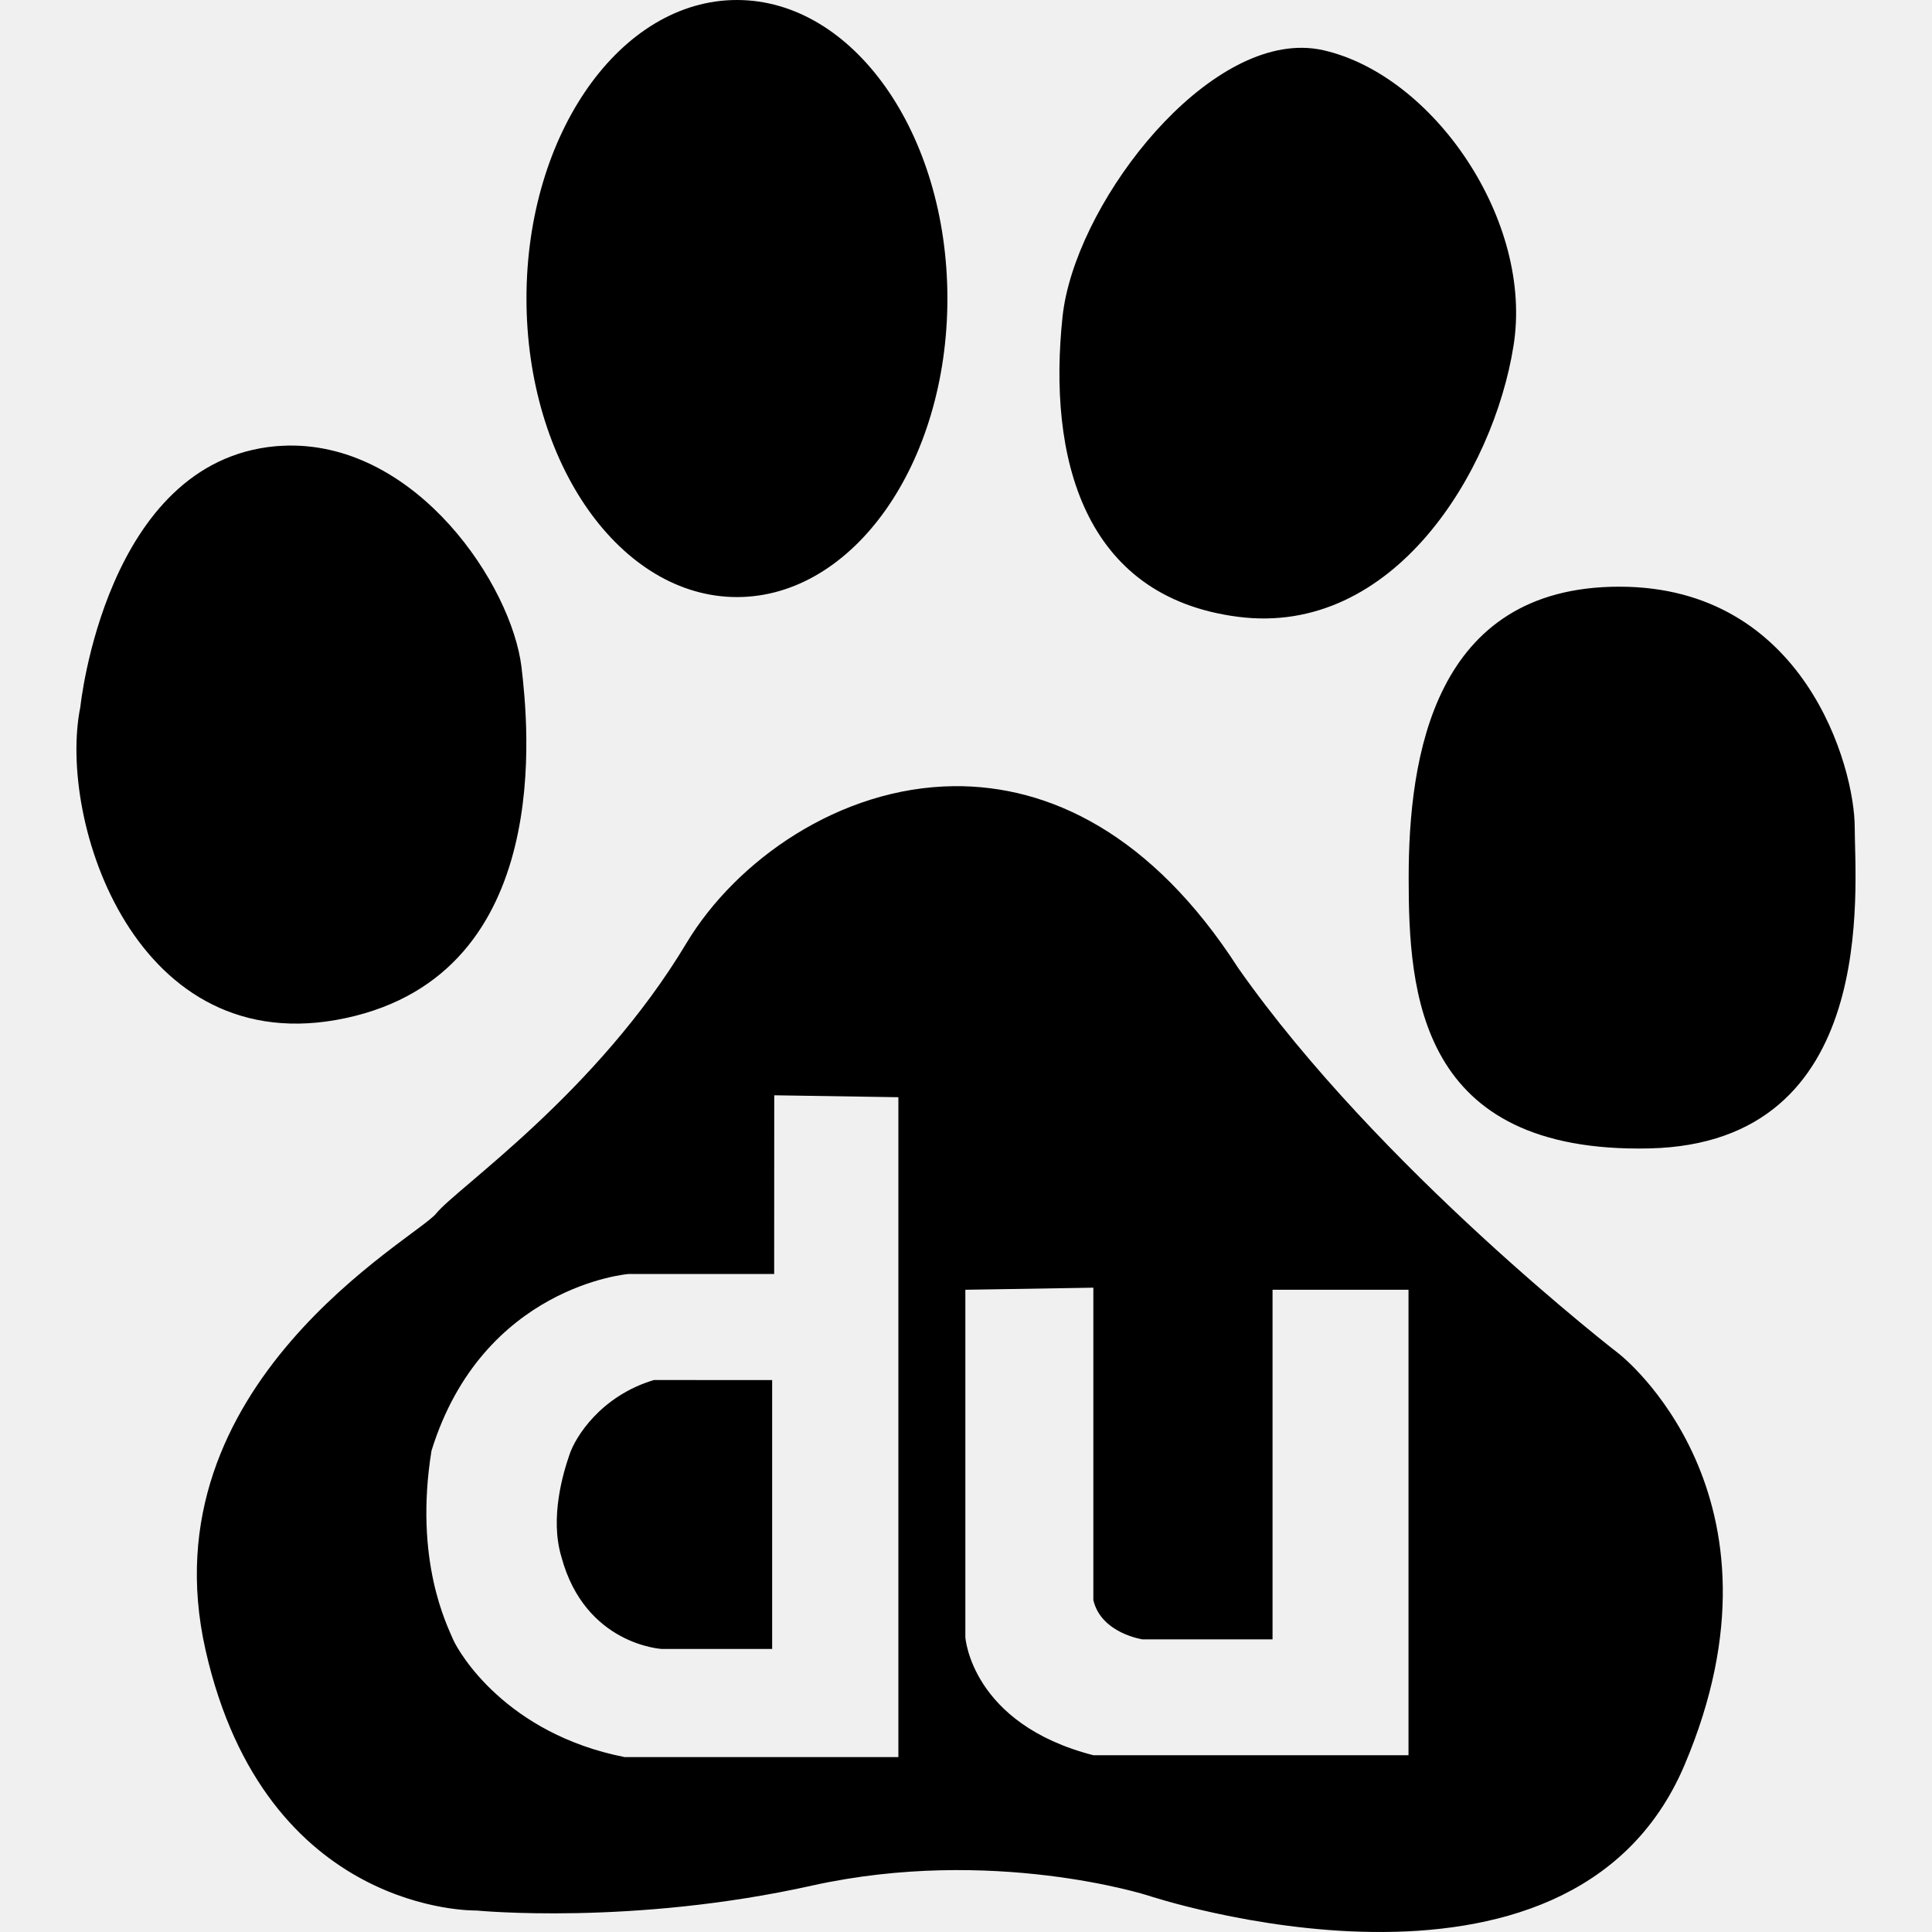
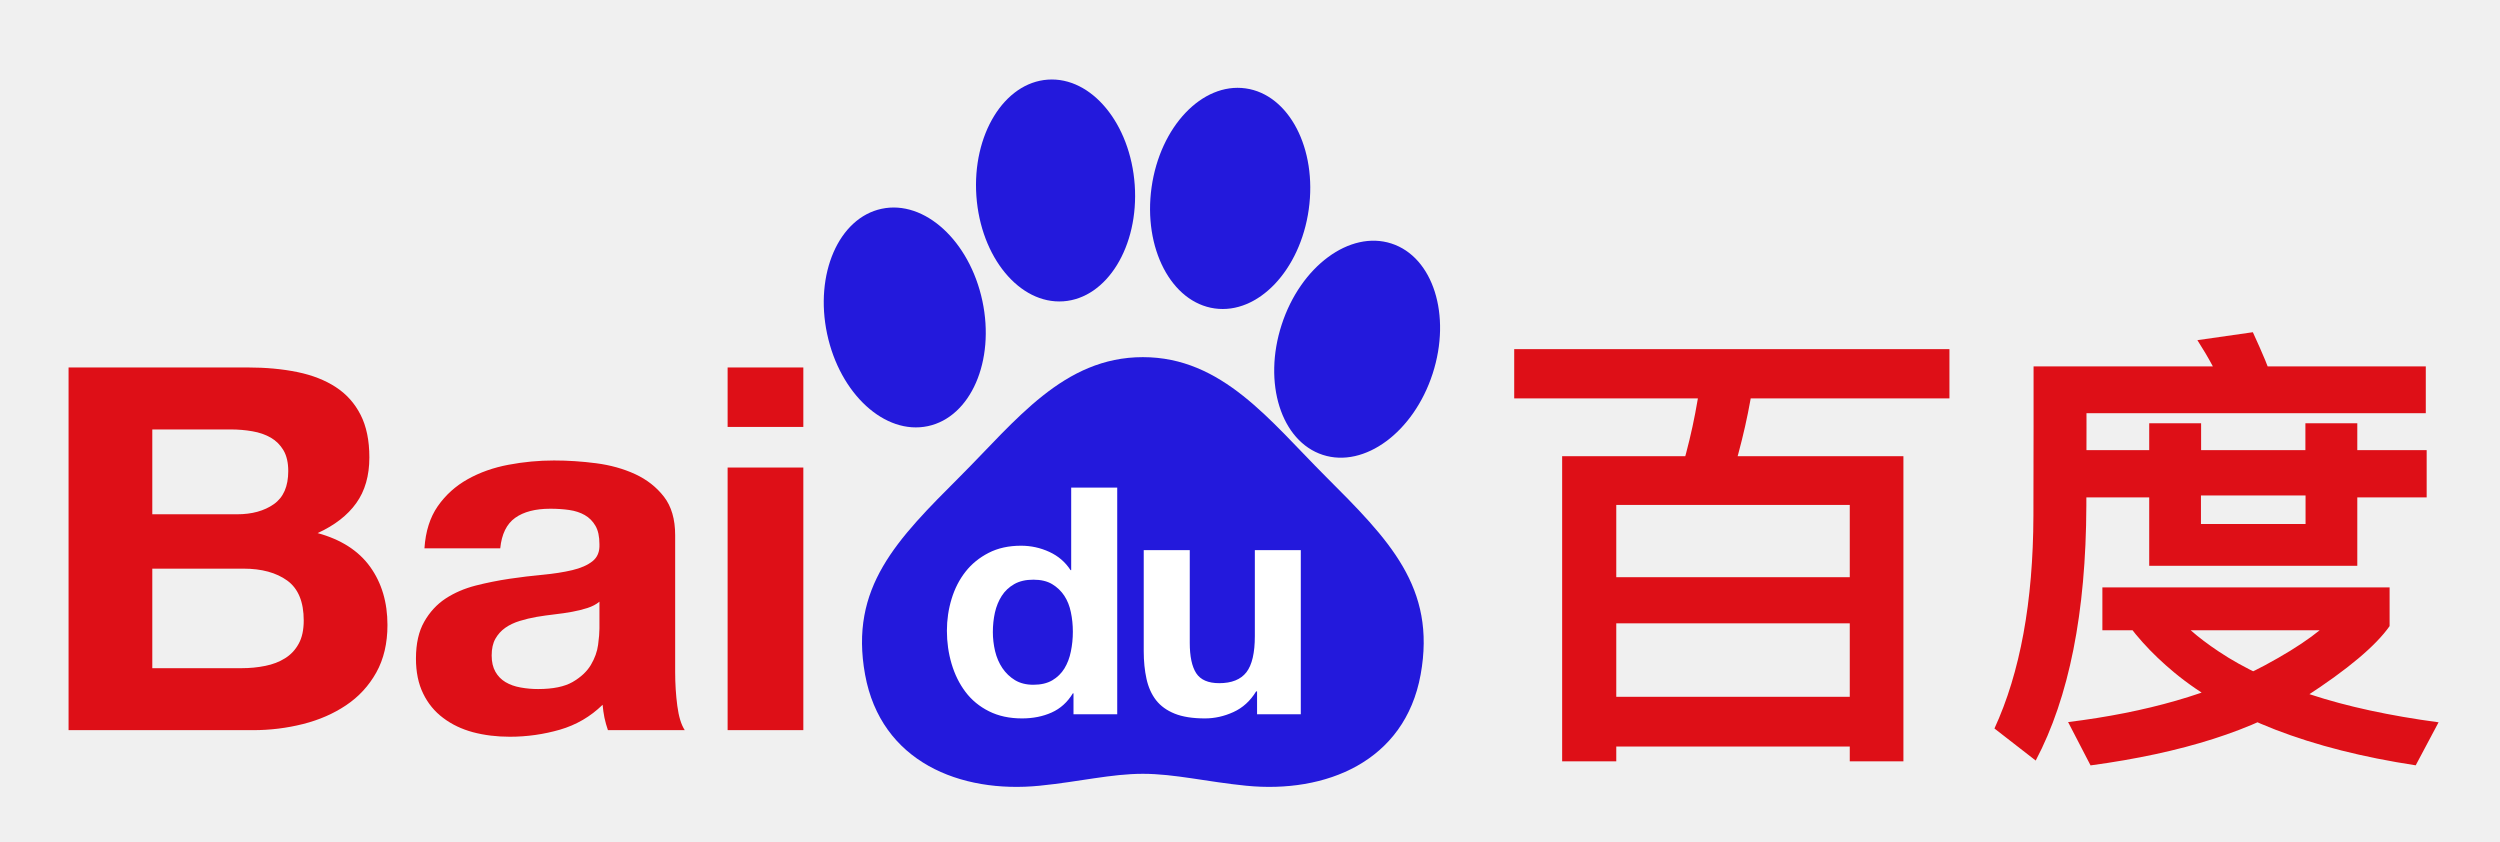
- <svg xmlns="http://www.w3.org/2000/svg" role="img" viewBox="0 0 24 24">
-   <path d="M9.154 0C7.71 0 6.54 1.658 6.54 3.707c0 2.051 1.171 3.71 2.615 3.71 1.446 0 2.614-1.659 2.614-3.71C11.768 1.658 10.6 0 9.154 0zm7.025.594C14.86.58 13.347 2.589 13.2 3.927c-.187 1.745.25 3.487 2.179 3.735 1.933.25 3.175-1.806 3.422-3.364.252-1.555-.995-3.364-2.362-3.674a1.218 1.218 0 0 0-.261-.03zM3.582 5.535a2.811 2.811 0 0 0-.156.008c-2.118.19-2.428 3.24-2.428 3.24-.287 1.41.686 4.425 3.297 3.864 2.617-.561 2.262-3.68 2.183-4.362-.125-1.018-1.292-2.773-2.896-2.75zm16.534 1.753c-2.308 0-2.617 2.119-2.617 3.616 0 1.43.121 3.425 2.988 3.362 2.867-.063 2.553-3.238 2.553-3.988 0-.745-.62-2.99-2.924-2.99zm-8.264 2.478c-1.424.014-2.708.925-3.323 1.947-1.118 1.868-2.863 3.05-3.112 3.363-.25.309-3.61 2.116-2.864 5.42.746 3.301 3.365 3.237 3.365 3.237s1.93.19 4.171-.31c2.24-.495 4.17.123 4.17.123s5.233 1.748 6.665-1.616c1.43-3.364-.808-5.109-.808-5.109s-2.99-2.306-4.736-4.798c-1.072-1.665-2.348-2.268-3.528-2.257zm-2.234 3.84l1.542.024v8.197H7.758c-1.47-.291-2.055-1.292-2.13-1.462-.072-.173-.488-.976-.268-2.343.635-2.049 2.447-2.196 2.447-2.196h1.81zm3.964 2.39v3.881c.096.413.612.488.612.488h1.614v-4.343h1.689v5.782h-3.915c-1.517-.39-1.59-1.465-1.59-1.465v-4.317zm-5.458 1.147c-.66.197-.978.708-1.05.928-.076.22-.247.78-.1 1.269.294 1.095 1.248 1.144 1.248 1.144h1.37v-3.34z" />
+ <svg xmlns="http://www.w3.org/2000/svg" viewBox="0 0 315 106">
+   <path fill="#DE0F17" d="M19.19 64.80L19.19 54.11L29.07 54.11Q30.48 54.11 31.79 54.34Q33.10 54.56 34.11 55.14Q35.11 55.71 35.72 56.74Q36.32 57.76 36.32 59.36Q36.32 62.24 34.51 63.52Q32.69 64.80 29.87 64.80ZM8.64 46.30L8.64 92.00L31.89 92.00Q35.11 92.00 38.17 91.23Q41.23 90.46 43.61 88.86Q46.00 87.26 47.41 84.74Q48.82 82.21 48.82 78.75Q48.82 74.46 46.64 71.42Q44.45 68.38 40.02 67.17Q43.24 65.70 44.89 63.39Q46.54 61.09 46.54 57.63Q46.54 54.43 45.43 52.26Q44.32 50.08 42.30 48.77Q40.29 47.46 37.47 46.88Q34.64 46.30 31.22 46.30ZM19.19 84.19L19.19 71.65L30.68 71.65Q34.11 71.65 36.19 73.15Q38.27 74.66 38.27 78.18Q38.27 79.97 37.63 81.12Q37.00 82.27 35.92 82.94Q34.84 83.62 33.43 83.90Q32.02 84.19 30.48 84.19ZM53.48 69.09Q53.69 65.89 55.16 63.78Q56.64 61.66 58.93 60.38Q61.21 59.10 64.07 58.56Q66.92 58.02 69.81 58.02Q72.43 58.02 75.12 58.37Q77.81 58.72 80.03 59.74Q82.25 60.77 83.66 62.59Q85.07 64.42 85.07 67.42L85.07 84.64Q85.07 86.88 85.34 88.93Q85.61 90.98 86.28 92.00L76.60 92.00Q76.33 91.23 76.16 90.43Q76.00 89.63 75.93 88.80Q73.64 91.04 70.55 91.94Q67.46 92.83 64.24 92.83Q61.75 92.83 59.60 92.26Q57.45 91.68 55.84 90.46Q54.22 89.25 53.32 87.39Q52.41 85.54 52.41 82.98Q52.41 80.16 53.45 78.34Q54.49 76.51 56.14 75.42Q57.79 74.34 59.90 73.79Q62.02 73.25 64.17 72.93Q66.32 72.61 68.40 72.42Q70.49 72.22 72.10 71.84Q73.71 71.46 74.65 70.72Q75.59 69.98 75.53 68.58Q75.53 67.10 75.02 66.24Q74.52 65.38 73.68 64.90Q72.84 64.42 71.73 64.26Q70.62 64.10 69.34 64.10Q66.52 64.10 64.91 65.25Q63.30 66.40 63.03 69.09ZM75.53 75.81Q74.92 76.32 74.01 76.61Q73.11 76.90 72.07 77.09Q71.02 77.28 69.88 77.41Q68.74 77.54 67.60 77.73Q66.52 77.92 65.48 78.24Q64.44 78.56 63.67 79.10Q62.89 79.65 62.42 80.48Q61.95 81.31 61.95 82.59Q61.95 83.81 62.42 84.64Q62.89 85.47 63.70 85.95Q64.51 86.43 65.58 86.62Q66.66 86.82 67.80 86.82Q70.62 86.82 72.17 85.92Q73.71 85.02 74.45 83.78Q75.19 82.53 75.36 81.25Q75.53 79.97 75.53 79.20ZM101.22 53.79L101.22 46.30L91.68 46.30L91.68 53.79ZM91.68 58.91L91.68 92.00L101.22 92.00L101.22 58.91Z" />
+   <g fill="#2319DC">
+     <ellipse cx="114" cy="40" rx="10" ry="14" transform="rotate(-12 114 40)" />
+     <ellipse cx="133" cy="24" rx="10" ry="14" transform="rotate(-4 133 24)" />
+     <ellipse cx="155" cy="25" rx="10" ry="14" transform="rotate(8 155 25)" />
+     <ellipse cx="171" cy="44" rx="10" ry="14" transform="rotate(18 171 44)" />
+     <path d="M144 45c-10 0-16 8-23 15-8 8-14 14-12 25 2 11 12 15 22 14 5-.5 9-1.5 13-1.5s8 1 13 1.5c10 1 20-3 22-14 2-11-4-17-12-25-7-7-13-15-23-15z" />
+   </g>
+   <path fill="#FFFFFF" d="M135.18 79.60Q135.18 80.88 134.93 82.08Q134.69 83.28 134.12 84.22Q133.54 85.16 132.59 85.72Q131.63 86.28 130.20 86.28Q128.85 86.28 127.89 85.70Q126.94 85.12 126.30 84.18Q125.67 83.24 125.38 82.04Q125.10 80.84 125.10 79.64Q125.10 78.36 125.36 77.18Q125.63 76.00 126.22 75.08Q126.81 74.16 127.79 73.60Q128.77 73.04 130.20 73.04Q131.63 73.04 132.57 73.60Q133.50 74.16 134.10 75.06Q134.69 75.96 134.93 77.14Q135.18 78.32 135.18 79.60ZM135.26 87.36L135.26 90.00L140.77 90.00L140.77 61.44L134.97 61.44L134.97 71.84L134.89 71.84Q133.91 70.32 132.22 69.54Q130.53 68.76 128.65 68.76Q126.32 68.76 124.57 69.66Q122.81 70.56 121.65 72.04Q120.49 73.52 119.90 75.46Q119.31 77.40 119.31 79.48Q119.31 81.64 119.90 83.64Q120.49 85.64 121.65 87.18Q122.81 88.72 124.61 89.62Q126.40 90.52 128.77 90.52Q130.85 90.52 132.50 89.78Q134.16 89.04 135.18 87.36ZM163.90 90.00L163.90 69.32L158.11 69.32L158.11 80.16Q158.11 83.32 157.05 84.70Q155.98 86.08 153.62 86.08Q151.54 86.08 150.72 84.82Q149.91 83.56 149.91 81.00L149.91 69.32L144.11 69.32L144.11 82.04Q144.11 83.96 144.46 85.54Q144.81 87.12 145.66 88.22Q146.52 89.32 148.01 89.92Q149.50 90.52 151.82 90.52Q153.66 90.52 155.41 89.72Q157.17 88.92 158.27 87.12L158.39 87.12L158.39 90.00Z" />
+   <path fill="#DE0F17" d="M245.63 43.99Q245.63 43.99 245.63 50.20Q231.92 50.20 218.21 50.20Q204.50 50.20 190.79 50.20Q190.79 50.20 190.79 43.99Q204.50 43.99 218.21 43.99Q231.92 43.99 245.63 43.99ZM236.45 72.73Q236.45 72.73 236.45 78.54Q236.45 78.54 200.24 78.54Q200.24 78.54 200.24 72.73Q200.24 72.73 236.45 72.73ZM196.83 57.48Q196.83 57.48 197.59 57.48Q197.59 57.48 203.65 57.48Q203.65 67.09 203.65 76.70Q203.65 86.32 203.65 95.93Q203.65 95.93 196.83 95.93Q196.83 86.32 196.83 76.70Q196.83 67.09 196.83 57.48ZM233.07 57.48Q233.07 57.48 238.79 57.48Q238.79 57.48 239.83 57.48Q239.83 67.09 239.83 76.71Q239.83 86.32 239.83 95.93Q239.83 95.93 233.07 95.93Q233.07 86.32 233.07 76.71Q233.07 67.09 233.07 57.48ZM236.45 57.48Q236.45 57.48 236.45 63.62Q236.45 63.62 200.24 63.62Q200.24 63.62 200.24 57.48Q200.24 57.48 236.45 57.48ZM236.45 87.80Q236.45 87.80 236.45 94.06Q236.45 94.06 200.24 94.06Q200.24 94.06 200.24 87.80Q200.24 87.80 236.45 87.80ZM213.26 53.73Q213.98 50.38 214.38 47.10Q214.38 47.10 221.06 47.10Q220.64 50.36 219.88 53.73Q219.12 57.10 218.05 60.55Q218.05 60.55 211.46 60.55Q212.53 57.10 213.26 53.73ZM305.65 46.17Q305.65 46.17 305.65 52.06Q305.65 52.06 259.57 52.06Q259.57 52.06 259.57 46.17Q259.57 46.17 305.65 46.17ZM256.50 95.83Q256.50 95.83 251.30 91.79Q256.16 81.24 256.21 65.00Q256.24 57.39 256.23 53.46Q256.23 46.17 256.23 46.17Q256.23 46.17 256.69 46.17Q256.69 46.17 262.88 46.17Q262.88 46.17 262.90 53.40Q262.91 57.22 262.88 63.73Q262.81 83.89 256.50 95.83ZM276.87 42.86Q276.87 42.86 283.86 41.86Q284.78 43.86 285.43 45.42Q286.11 47.06 286.67 49.12Q286.67 49.12 280.31 49.12Q279.60 47.61 278.78 46.09Q277.91 44.47 276.87 42.86ZM298.00 74.01Q298.00 74.01 298.00 79.41Q298.00 79.41 264.90 79.41Q264.90 79.41 264.90 74.01Q264.90 74.01 298.00 74.01ZM263.41 96.44Q263.41 96.44 260.58 90.98Q275.42 89.16 285.39 83.82Q292.33 80.10 294.91 76.84Q294.91 76.84 294.91 74.01Q294.91 74.01 301.09 74.01Q301.09 74.01 301.09 78.89Q298.47 82.62 290.48 87.80Q280.79 94.09 263.41 96.44ZM286.70 91.94Q279.07 88.98 273.95 84.73Q269.52 81.06 266.87 76.83Q266.87 76.83 273.60 76.83Q275.46 79.36 279.59 82.11Q284.31 85.26 291.16 87.52Q298.01 89.77 307.26 91.01Q307.26 91.01 304.38 96.43Q294.39 94.91 286.70 91.94ZM274.06 56.72Q274.06 56.72 274.06 62.67Q274.06 62.67 259.20 62.67Q259.20 62.67 259.20 56.72Q259.20 56.72 274.06 56.72ZM293.77 56.72Q293.77 56.72 293.77 62.43Q293.77 62.43 274.06 62.43Q274.06 62.43 274.06 56.72Q274.06 56.72 293.77 56.72ZM305.76 56.72Q305.76 56.72 305.76 62.67Q305.76 62.67 293.77 62.67Q293.77 62.67 293.77 56.72Q293.77 56.72 305.76 56.72ZM270.80 53.33Q270.80 53.33 271.36 53.33Q271.36 53.33 277.34 53.33Q277.34 54.92 277.34 56.51Q277.34 58.10 277.34 59.69Q277.34 59.69 270.80 59.69Q270.80 58.10 270.80 56.51Q270.80 54.92 270.80 53.33ZM290.48 53.33Q290.48 53.33 291.04 53.33Q291.04 53.33 297.02 53.33Q297.02 54.92 297.02 56.51Q297.02 58.10 297.02 59.69Q297.02 59.69 290.48 59.69Q290.48 58.10 290.48 56.51Q290.48 54.92 290.48 53.33ZM293.76 66.02Q293.76 66.02 293.76 71.29Q293.76 71.29 274.06 71.29Q274.06 71.29 274.06 66.02Q274.06 66.02 293.76 66.02ZM290.50 59.69Q290.50 59.69 291.26 59.69Q291.26 59.69 297.02 59.69Q297.02 62.59 297.02 65.49Q297.02 68.39 297.02 71.29Q297.02 71.29 290.50 71.29Q290.50 68.39 290.50 65.49Q290.50 62.59 290.50 59.69ZM270.80 59.69Q270.80 59.69 271.56 59.69Q271.56 59.69 277.32 59.69Q277.32 62.59 277.32 65.49Q277.32 68.39 277.32 71.29Q277.32 71.29 270.80 71.29Q270.80 68.39 270.80 65.49Q270.80 62.59 270.80 59.69Z" />
</svg>
